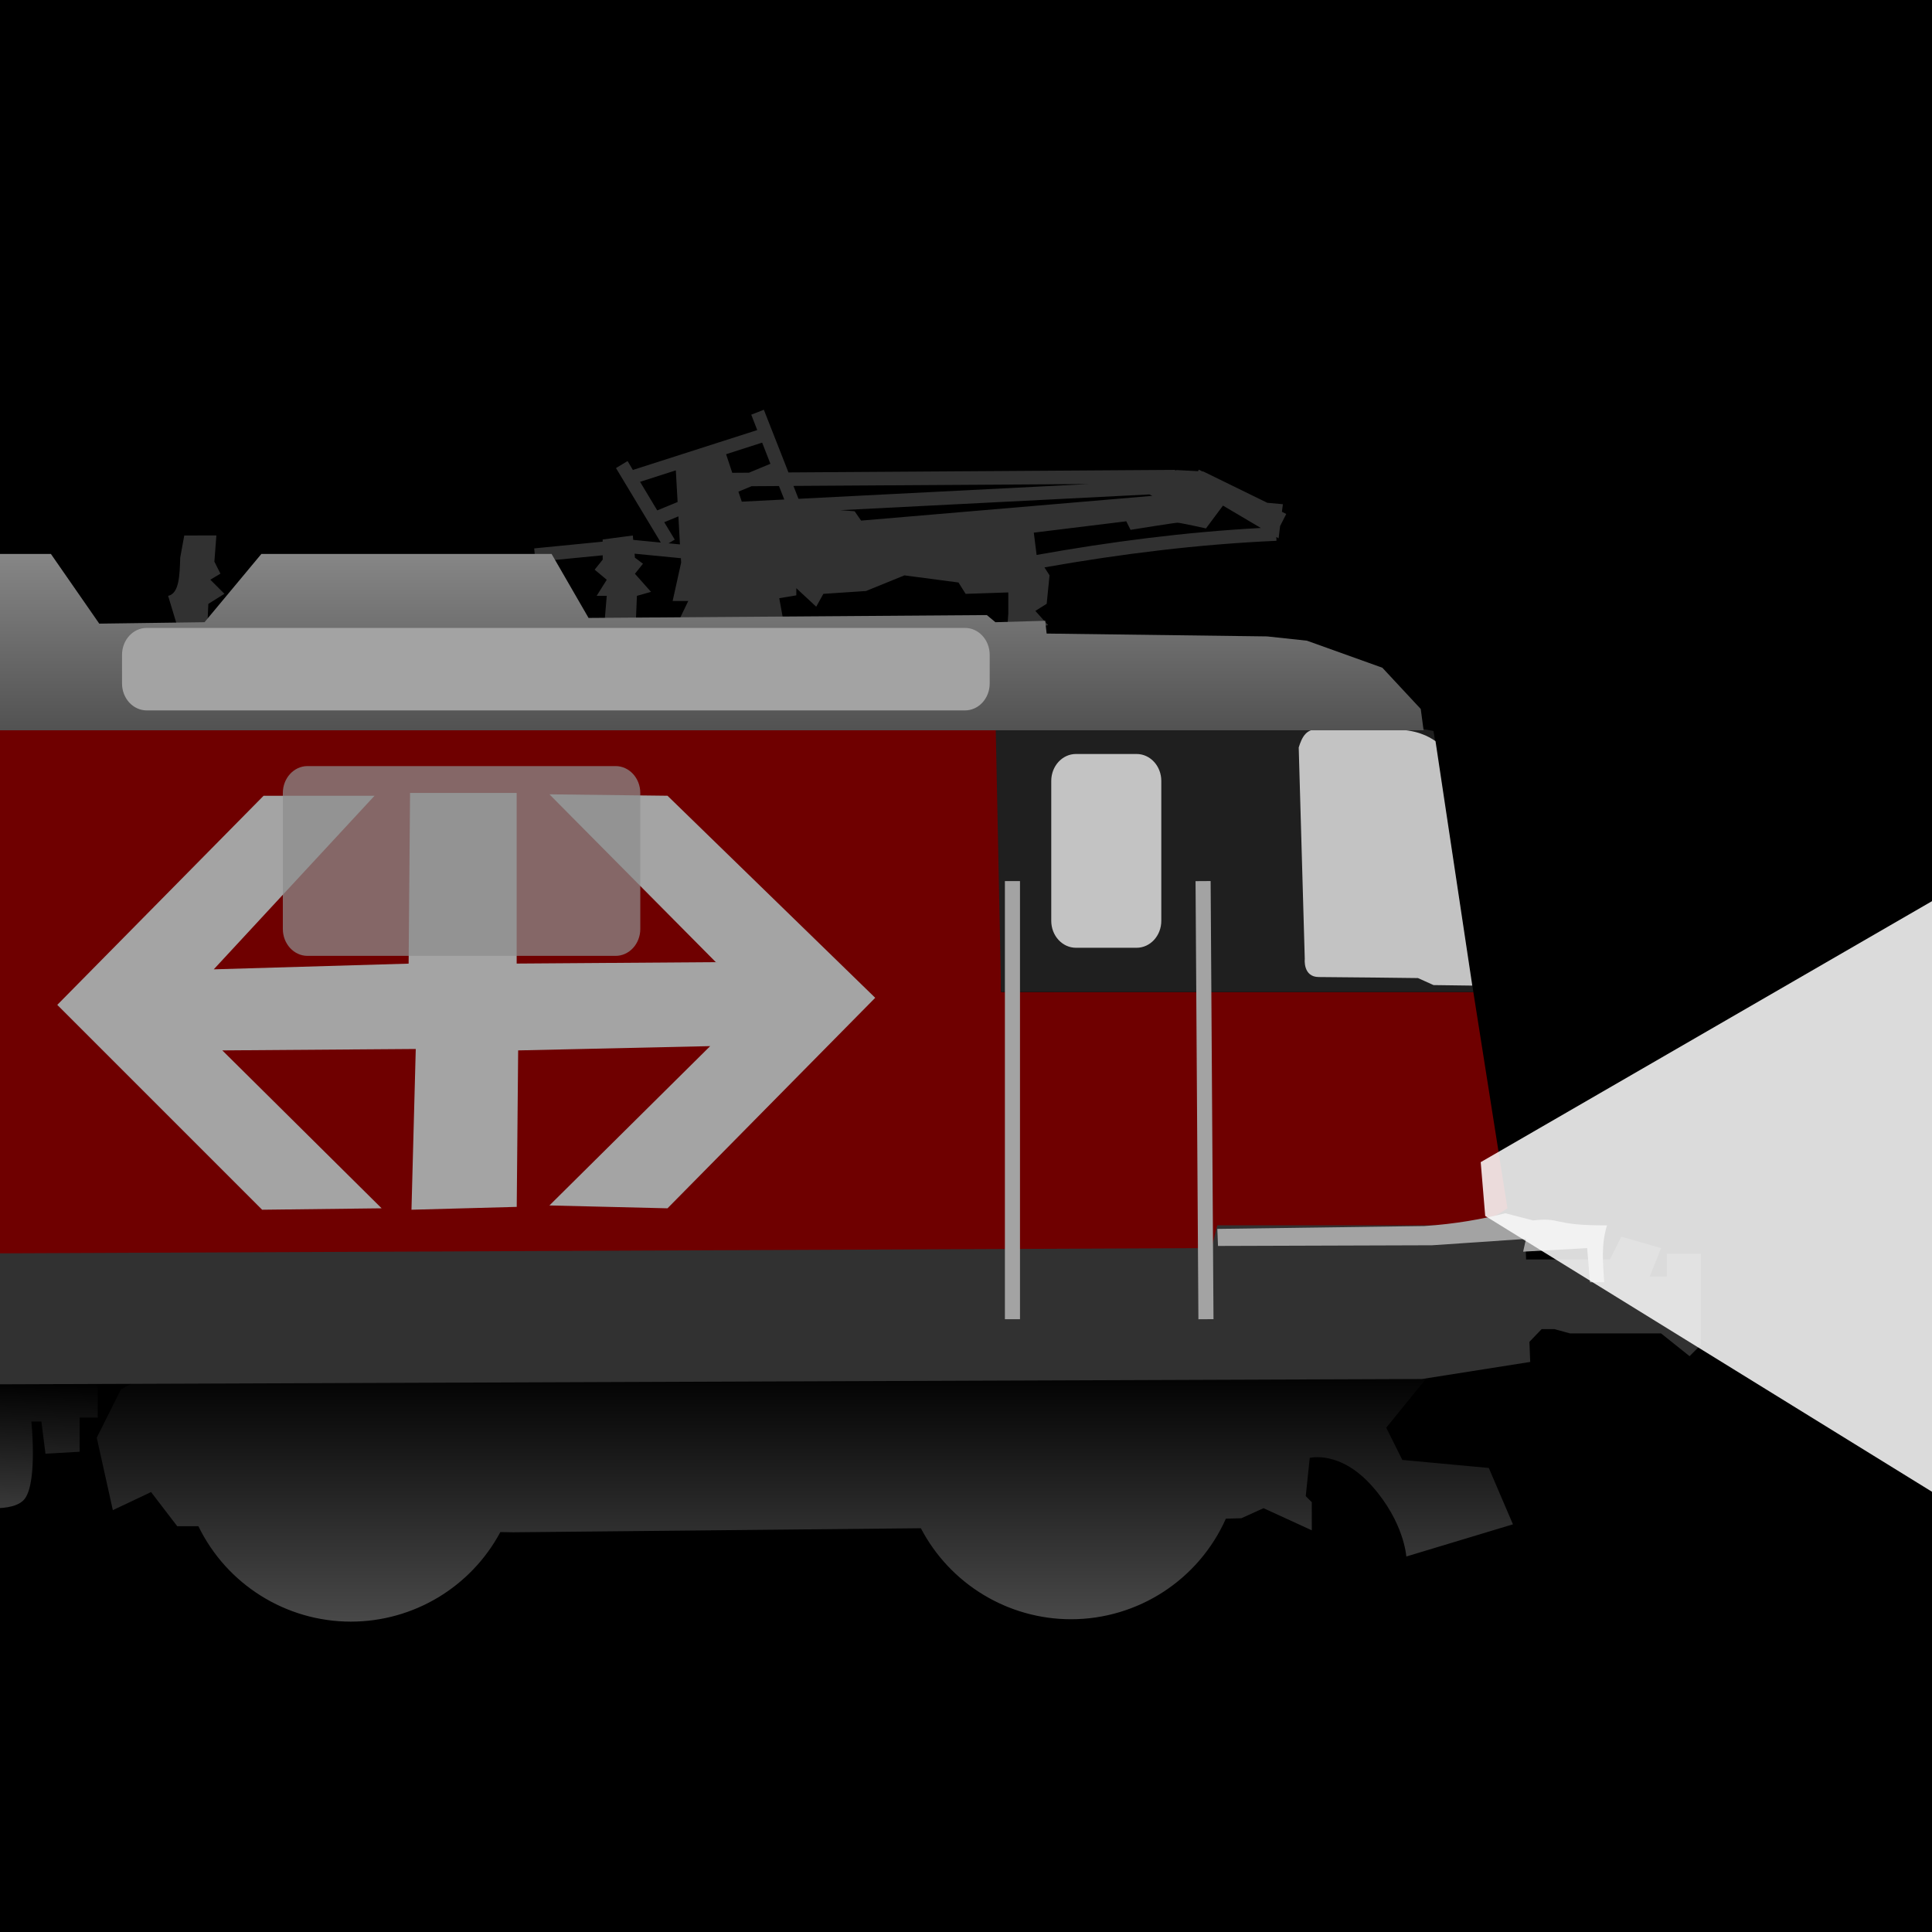
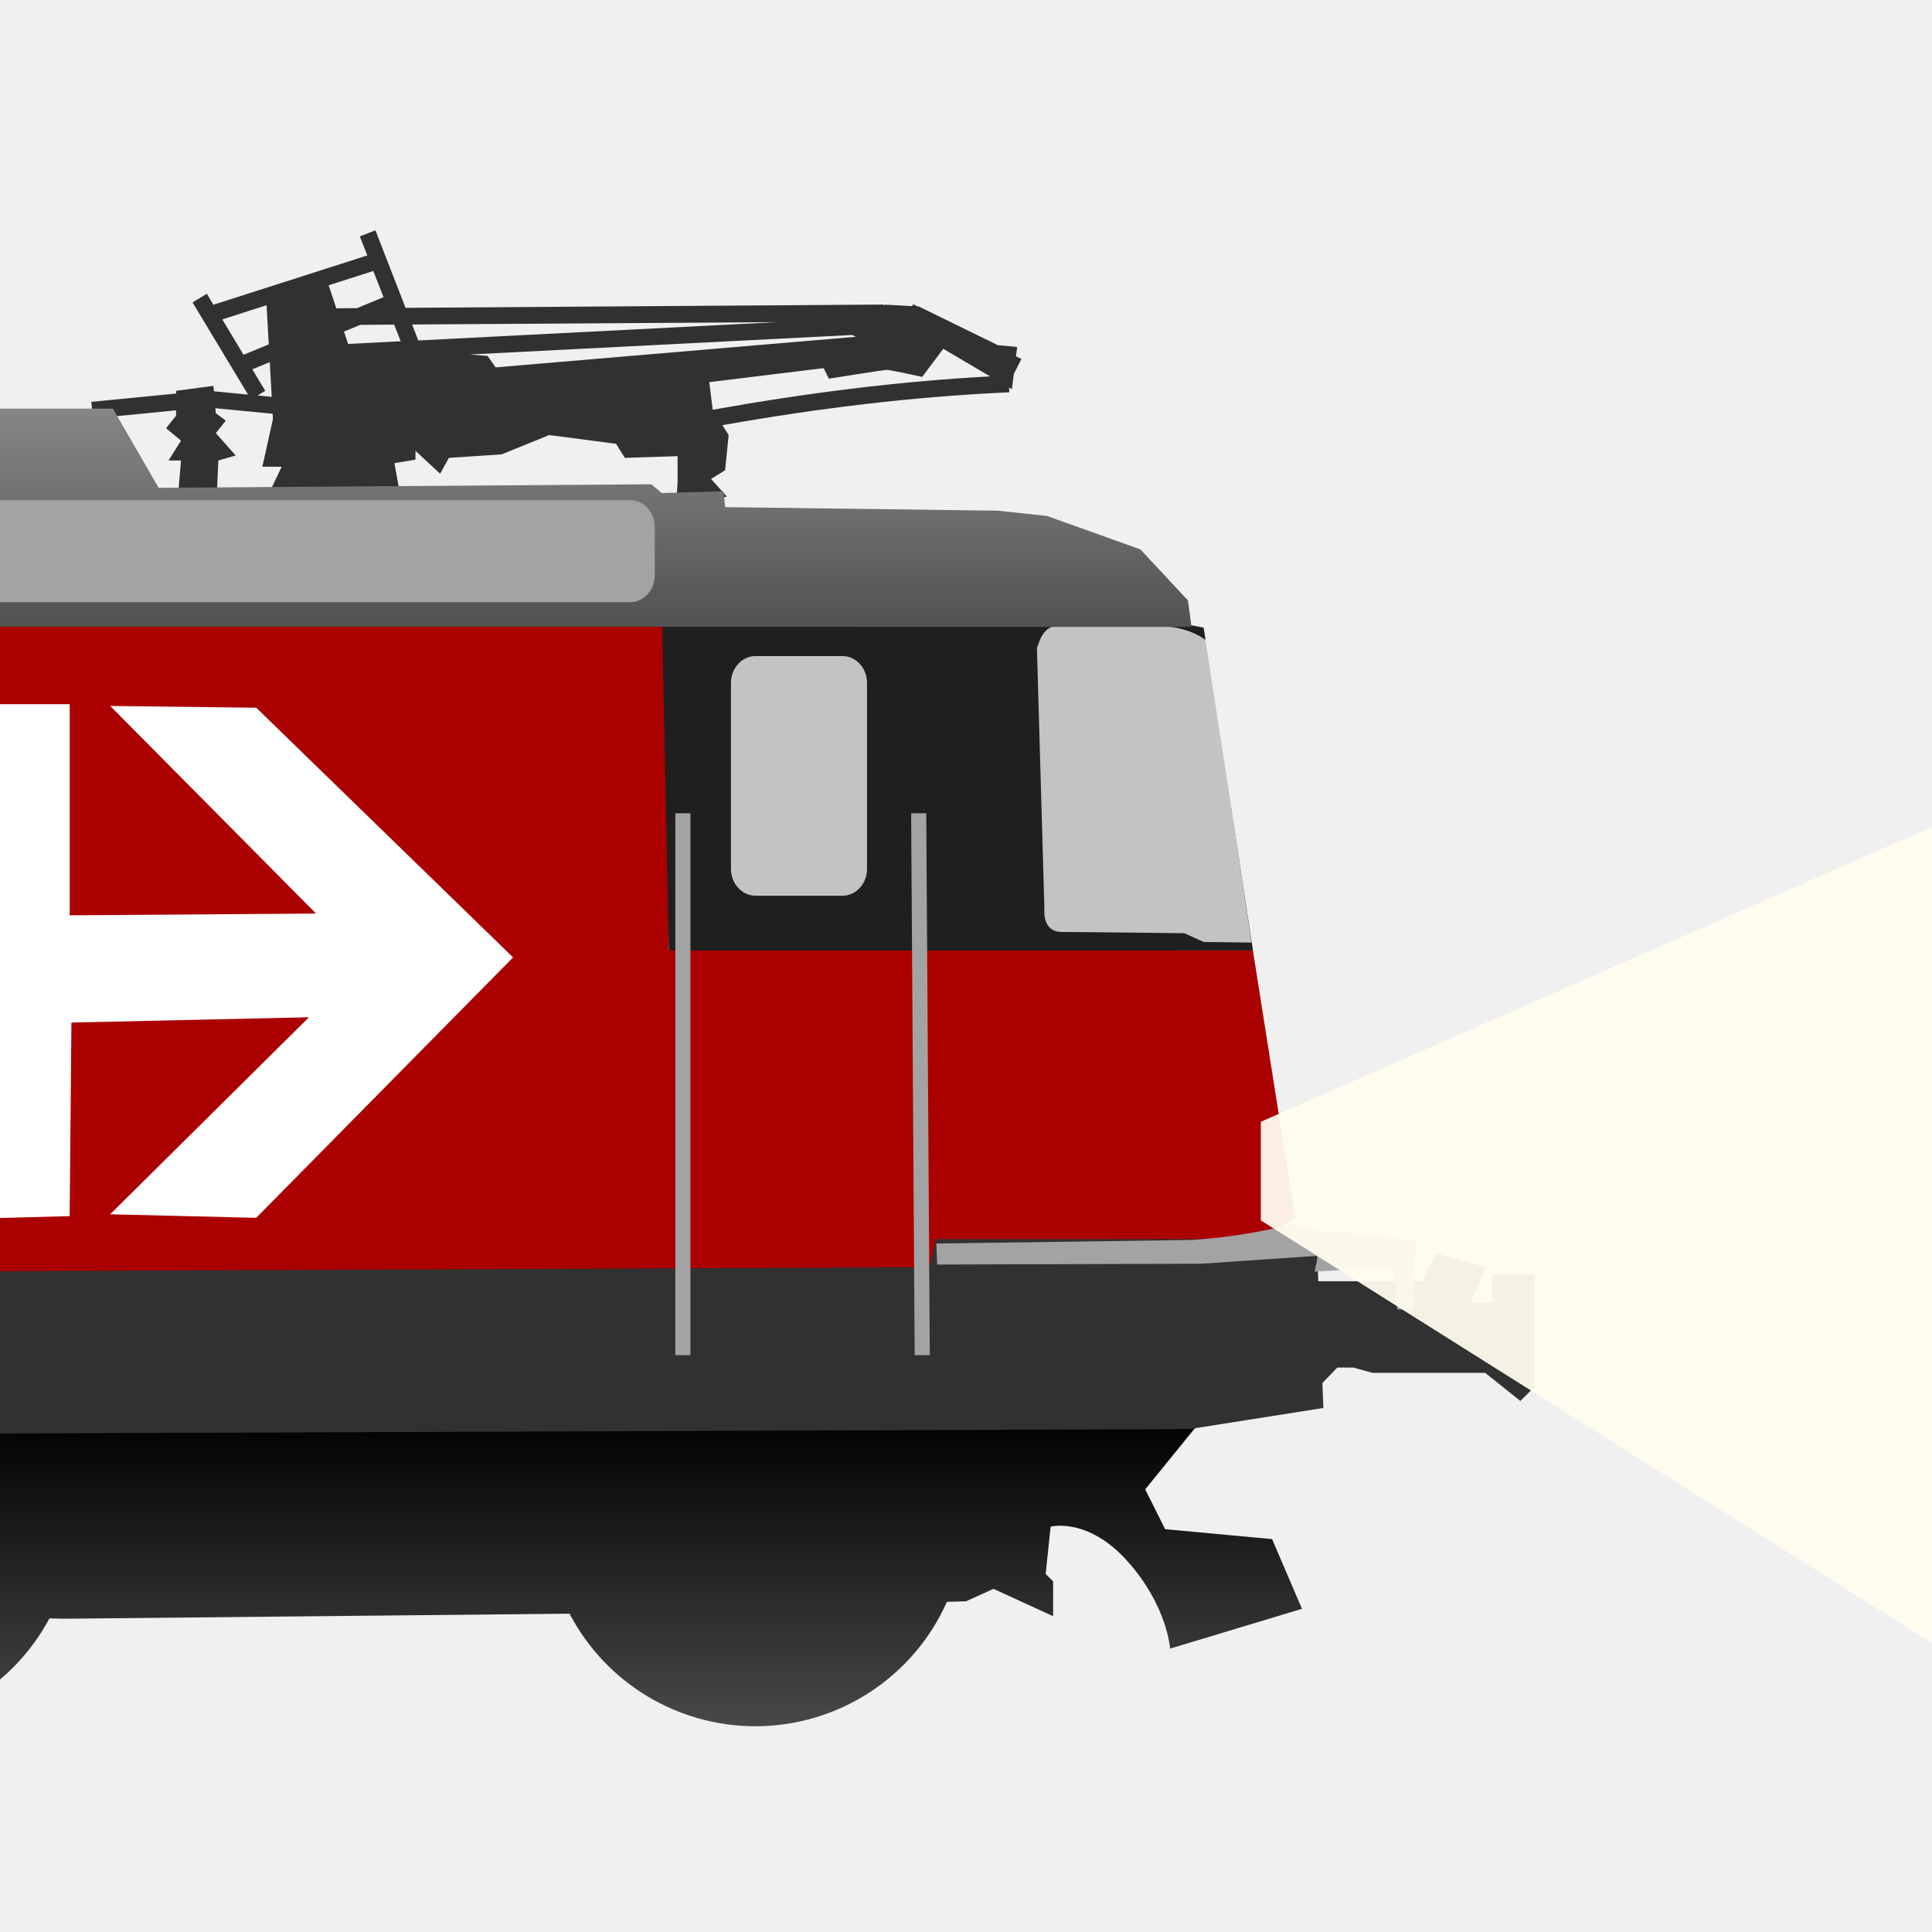
<svg xmlns="http://www.w3.org/2000/svg" xmlns:xlink="http://www.w3.org/1999/xlink" width="128" height="128" viewBox="0 0 33.867 33.867" version="1.1" id="svg5" xml:space="preserve">
  <defs id="defs2">
    <linearGradient id="linearGradient4899">
      <stop style="stop-color:#878787;stop-opacity:1;" offset="0" id="stop4895" />
      <stop style="stop-color:#515151;stop-opacity:1;" offset="1" id="stop4897" />
    </linearGradient>
    <linearGradient id="linearGradient4846">
      <stop style="stop-color:#4b4b4b;stop-opacity:1;" offset="0" id="stop4842" />
      <stop style="stop-color:#000000;stop-opacity:1;" offset="1" id="stop4844" />
    </linearGradient>
-     <linearGradient xlink:href="#linearGradient4846" id="linearGradient4848" x1="17.284" y1="28.355" x2="17.284" y2="23.243" gradientUnits="userSpaceOnUse" gradientTransform="matrix(0.8966629,0,0,0.8966629,-1.601446,3.127637)" />
-     <linearGradient xlink:href="#linearGradient4846" id="linearGradient4856" x1="1.219" y1="26.762" x2="1.337" y2="23.459" gradientUnits="userSpaceOnUse" gradientTransform="matrix(0.8966629,0,0,0.8966629,-1.601446,3.127637)" />
-     <linearGradient xlink:href="#linearGradient4899" id="linearGradient4901" x1="16.713" y1="7.286" x2="16.713" y2="10.845" gradientUnits="userSpaceOnUse" gradientTransform="matrix(0.8966629,0,0,0.8966629,-1.601446,3.127637)" />
+     <linearGradient xlink:href="#linearGradient4846" id="linearGradient4848" x1="17.284" y1="28.355" x2="17.284" y2="23.243" gradientUnits="userSpaceOnUse" gradientTransform="matrix(1.109063,0,0,1.109063,-11.96171,-0.9792853)" />
+     <linearGradient xlink:href="#linearGradient4846" id="linearGradient4856" x1="1.219" y1="26.762" x2="1.337" y2="23.459" gradientUnits="userSpaceOnUse" gradientTransform="matrix(1.109063,0,0,1.109063,-11.96171,-0.9792853)" />
+     <linearGradient xlink:href="#linearGradient4899" id="linearGradient4901" x1="16.713" y1="7.286" x2="16.713" y2="10.845" gradientUnits="userSpaceOnUse" gradientTransform="matrix(1.109063,0,0,1.109063,-11.96171,-0.9792853)" />
  </defs>
-   <g id="layer2">
-     <rect style="vector-effect:non-scaling-stroke;fill:#000000;fill-opacity:1;stroke:#a3a3a3;stroke-width:0.265;stroke-linecap:round;-inkscape-stroke:hairline" id="rect944" width="37.44" height="37.754" x="-1.337" y="-1.494" rx="0.433" ry="0.472" />
+   <g id="layer2" style="display:inline">
+     <rect style="display:inline;vector-effect:non-scaling-stroke;fill:#000000;fill-opacity:0.947;stroke-width:0.265;stroke-linecap:round;-inkscape-stroke:hairline" id="rect1086" width="39.17" height="38.069" x="35.001" y="-0.157" rx="0.433" ry="0.472" />
  </g>
  <g id="layer1" style="display:inline">
-     <path style="display:inline;vector-effect:non-scaling-stroke;fill:url(#linearGradient4856);fill-opacity:1;stroke:none;stroke-width:0.265;stroke-linecap:butt;stroke-linejoin:miter;stroke-dasharray:none;stroke-opacity:1;-inkscape-stroke:hairline" d="m 1.713,24.25 v 0.599 H 1.396 v 0.599 l -0.599,0.035 -0.071,-0.564 H 0.55 c 0,0 0.106,1.023 -0.106,1.34 -0.194,0.29 -0.952,0.141 -0.952,0.141 0,0 -0.106,0.564 -0.317,0.564 -0.539,-3e-6 -0.635,0.071 -0.635,0.071 l -0.035,0.458 -0.564,-0.035 0.071,-3.526 z" id="path4644" />
-     <path id="path4642" style="display:inline;vector-effect:non-scaling-stroke;fill:url(#linearGradient4848);fill-opacity:1;stroke:none;stroke-width:0.265;stroke-linecap:butt;stroke-linejoin:miter;stroke-dasharray:none;stroke-opacity:1;-inkscape-stroke:hairline" d="m 18.774,22.438 a 2.973,2.973 0 0 0 -2.62,1.572 l -7.359,0.091 A 2.973,2.973 0 0 0 6.149,22.48 2.973,2.973 0 0 0 3.469,24.167 l -1.033,0.013 -0.317,0.176 -0.423,0.846 0.282,1.27 0.67,-0.317 0.459,0.599 h 0.353 l 0.018,3.78e-4 a 2.973,2.973 0 0 0 2.672,1.672 2.973,2.973 0 0 0 2.621,-1.57 l 0.225,0.004 7.123,-0.071 0.023,-7.32e-4 a 2.973,2.973 0 0 0 2.632,1.596 2.973,2.973 0 0 0 2.715,-1.763 l 0.272,-0.008 0.388,-0.176 0.846,0.388 v -0.493 l -0.106,-0.106 0.07,-0.67 c 0,0 0.529,-0.141 1.093,0.494 0.564,0.635 0.6,1.234 0.6,1.234 l 1.869,-0.564 -0.423,-0.988 -1.516,-0.141 -0.282,-0.565 0.917,-1.128 -3.856,0.048 a 2.973,2.973 0 0 0 -2.587,-1.507 z" />
-     <path style="vector-effect:non-scaling-stroke;fill:#313131;fill-opacity:1;stroke:none;stroke-width:0.265;stroke-linecap:butt;stroke-linejoin:miter;stroke-dasharray:none;stroke-opacity:1;-inkscape-stroke:hairline" d="m -1.801,22.278 v 1.995 l 26.73,-0.1 1.895,-0.299 -0.1,-2.493 -2.843,-0.15 -25.708,0.723 z" id="path4029" />
-     <path style="vector-effect:non-scaling-stroke;fill:#6f0000;fill-opacity:1;stroke:none;stroke-width:0.265;stroke-linecap:butt;stroke-linejoin:miter;stroke-dasharray:none;stroke-opacity:1;-inkscape-stroke:hairline" d="M -1.601,12.802 17.549,12.503 v 4.887 h 8.278 l 0.598,3.79 c 0,0 -0.399,0.299 -0.798,0.299 -0.399,0 -4.289,0 -4.289,0 l -0.1,0.399 -22.94,0.1 z" id="path4027" />
-     <path style="vector-effect:non-scaling-stroke;fill:#1f1f1f;fill-opacity:1;stroke:none;stroke-width:0.265;stroke-linecap:butt;stroke-linejoin:miter;stroke-dasharray:none;stroke-opacity:1;-inkscape-stroke:hairline" d="m 25.827,17.39 -0.698,-4.576 -1.097,-0.212 -6.583,-0.1 0.1,4.887 z" id="path4033" />
-     <path style="vector-effect:non-scaling-stroke;fill:#313131;fill-opacity:1;stroke:none;stroke-width:0.265;stroke-linecap:butt;stroke-linejoin:miter;stroke-dasharray:none;stroke-opacity:1;-inkscape-stroke:hairline" d="m 26.276,22.078 h 1.945 l 0.199,-0.399 0.698,0.199 -0.199,0.499 h 0.299 v -0.399 h 0.598 v 1.596 l -0.199,0.199 -0.499,-0.399 h -1.596 l -0.274,-0.075 h -0.224 l -0.324,0.337 z" id="path4042" />
-     <path id="path4722" style="fill:#313131;fill-opacity:1;stroke:none;stroke-width:0.265px;stroke-linecap:butt;stroke-linejoin:miter;stroke-opacity:1" d="m 13.39,7.183 -0.221,0.086 0.105,0.27 -2.18,0.699 -0.093,-0.156 -0.203,0.123 0.786,1.306 -0.484,-0.047 -0.007,-0.077 -0.529,0.07 v 0.038 L 9.364,9.613 9.386,9.849 10.565,9.734 v 0.076 l -0.141,0.176 0.212,0.177 -0.177,0.282 h 0.177 l -0.07,0.827 h 0.564 l 0.035,-0.827 0.247,-0.07 -0.282,-0.317 0.141,-0.176 -0.141,-0.106 -0.006,-0.07 0.812,0.079 0.004,0.077 -0.149,0.673 h 0.274 l -0.175,0.362 h 1.845 l -0.075,-0.411 0.299,-0.05 v -0.125 l 0.349,0.324 0.125,-0.225 0.748,-0.05 0.673,-0.274 0.948,0.125 0.125,0.199 0.748,-0.025 v 0.374 l -0.025,0.349 0.723,-0.15 -0.224,-0.249 0.199,-0.125 0.05,-0.499 -0.089,-0.139 c 1.336,-0.236 2.689,-0.405 4.067,-0.466 l -0.003,-0.067 0.04,0.024 0.027,-0.218 4.64e-4,4.635e-4 0.107,-0.21 -0.076,-0.038 0.017,-0.133 -0.274,-0.025 -1.122,-0.549 -0.018,-9.216e-4 -0.06,-0.031 -0.013,0.027 -0.382,-0.02 -0.019,0.013 v -0.016 l -6.779,0.045 z m -0.03,0.576 0.145,0.371 -0.376,0.156 -0.293,0.002 -0.108,-0.326 z M 11.847,8.245 11.878,8.8 11.521,8.947 11.22,8.446 Z m 7.234,0.24 -5.084,0.259 -0.088,-0.226 z m -5.426,0.035 0.093,0.236 -0.745,0.038 -0.059,-0.176 0.231,-0.095 z m 6.493,0.147 0.051,0.025 -5.104,0.434 -0.114,-0.164 -0.252,-0.019 z m 1.29,0.196 0.664,0.392 c -1.333,0.072 -2.64,0.242 -3.931,0.473 l -0.049,-0.391 1.621,-0.199 0.075,0.15 c 0,0 0.773,-0.125 0.823,-0.125 0.05,0 0.499,0.1 0.499,0.1 z m -9.546,0.189 0.027,0.491 -0.199,-0.019 0.108,-0.065 -0.184,-0.305 z M 3.23,9.387 3.159,9.775 C 3.15,10.09 3.14,10.405 2.947,10.445 l 0.282,0.933 h 0.388 l 0.035,-0.792 0.282,-0.177 -0.247,-0.247 0.177,-0.106 -0.106,-0.211 0.035,-0.459 z" />
-     <path style="vector-effect:non-scaling-stroke;fill:#a4a4a4;fill-opacity:1;stroke:none;stroke-width:0.265;stroke-linecap:butt;stroke-linejoin:miter;stroke-dasharray:none;stroke-opacity:1;-inkscape-stroke:hairline" d="m 11.701,13.949 -2.07,-0.025 2.917,2.942 -3.491,0.025 V 13.9 H 7.188 l -0.025,2.992 -3.416,0.1 2.818,-3.042 -1.945,2e-6 -3.616,3.665 3.591,3.591 2.095,-0.025 -2.793,-2.768 3.391,-0.025 -0.075,2.818 1.845,-0.05 0.025,-2.743 3.366,-0.075 -2.818,2.793 2.07,0.05 3.641,-3.69 z" id="path4524" />
-     <rect style="vector-effect:non-scaling-stroke;fill:#8d8d8d;fill-opacity:0.733;stroke:none;stroke-width:0.265;stroke-linecap:round;stroke-dasharray:none;stroke-opacity:1;-inkscape-stroke:hairline" id="rect4698" width="6.266" height="3.327" x="4.958" y="13.429" ry="0.472" rx="0.433" />
-     <rect style="vector-effect:non-scaling-stroke;fill:#ffffff;fill-opacity:0.733;stroke:none;stroke-width:0.265;stroke-linecap:round;stroke-dasharray:none;stroke-opacity:1;-inkscape-stroke:hairline" id="rect4700" width="1.929" height="3.397" x="18.428" y="13.217" ry="0.472" rx="0.433" />
-     <path style="vector-effect:non-scaling-stroke;fill:#ffffff;fill-opacity:0.733;stroke:none;stroke-width:0.265;stroke-linecap:butt;stroke-linejoin:miter;stroke-dasharray:none;stroke-opacity:1;-inkscape-stroke:hairline" d="m 22.766,13.107 0.106,3.703 c 0,0 -0.035,0.317 0.247,0.317 0.282,0 1.737,0.018 1.737,0.018 l 0.273,0.123 0.679,0.009 -0.644,-4.285 c -0.116,-0.08 -0.333,-0.207 -0.741,-0.203 h -1.305 c -0.219,-0.024 -0.296,0.133 -0.353,0.317 z" id="path4702" />
-     <path style="vector-effect:non-scaling-stroke;fill:url(#linearGradient4901);fill-opacity:1;stroke:none;stroke-width:0.265;stroke-linecap:butt;stroke-linejoin:miter;stroke-dasharray:none;stroke-opacity:1;-inkscape-stroke:hairline" d="M -1.601,12.802 V 9.71 H 0.892 L 1.74,10.932 3.585,10.907 4.582,9.71 h 5.087 l 0.648,1.122 6.982,-0.05 0.15,0.125 0.873,-0.025 0.025,0.224 3.865,0.05 0.698,0.075 1.322,0.474 0.673,0.723 0.05,0.374 z" id="path4040" />
+     <path style="display:inline;vector-effect:non-scaling-stroke;fill:url(#linearGradient4856);fill-opacity:1;stroke:none;stroke-width:0.265;stroke-linecap:butt;stroke-linejoin:miter;stroke-dasharray:none;stroke-opacity:1;-inkscape-stroke:hairline" d="M -7.862,25.147 V 25.888 H -8.254 v 0.741 l -0.741,0.044 -0.087,-0.698 h -0.218 c 0,0 0.131,1.265 -0.131,1.657 -0.24,0.359 -1.178,0.174 -1.178,0.174 0,0 -0.131,0.698 -0.393,0.698 -0.667,-3e-6 -0.785,0.087 -0.785,0.087 l -0.044,0.567 -0.698,-0.044 0.087,-4.362 z" id="path4644" />
+     <path id="path4642" style="display:inline;vector-effect:non-scaling-stroke;fill:url(#linearGradient4848);fill-opacity:1;stroke:none;stroke-width:0.265;stroke-linecap:butt;stroke-linejoin:miter;stroke-dasharray:none;stroke-opacity:1;-inkscape-stroke:hairline" d="m 13.24,22.906 a 3.677,3.677 0 0 0 -3.24,1.944 l -9.103,0.113 a 3.677,3.677 0 0 0 -3.272,-2.005 3.677,3.677 0 0 0 -3.315,2.086 l -1.278,0.016 -0.393,0.218 -0.523,1.047 0.349,1.57 0.829,-0.392 0.567,0.741 h 0.436 l 0.022,4.68e-4 a 3.677,3.677 0 0 0 3.305,2.068 3.677,3.677 0 0 0 3.242,-1.942 l 0.278,0.005 8.811,-0.088 0.029,-9.05e-4 a 3.677,3.677 0 0 0 3.256,1.974 3.677,3.677 0 0 0 3.359,-2.181 l 0.336,-0.01 0.48,-0.218 1.046,0.48 v -0.61 l -0.131,-0.131 0.087,-0.829 c 0,0 0.654,-0.174 1.352,0.611 0.698,0.785 0.742,1.527 0.742,1.527 l 2.312,-0.698 -0.524,-1.222 -1.875,-0.174 -0.349,-0.698 1.134,-1.396 -4.77,0.059 a 3.677,3.677 0 0 0 -3.199,-1.864 z" />
+     <path style="vector-effect:non-scaling-stroke;fill:#313131;fill-opacity:1;stroke:none;stroke-width:0.265;stroke-linecap:butt;stroke-linejoin:miter;stroke-dasharray:none;stroke-opacity:1;-inkscape-stroke:hairline" d="m -12.208,22.707 v 2.467 l 33.062,-0.123 2.344,-0.37 -0.123,-3.084 -3.516,-0.185 -31.798,0.894 z" id="path4029" />
+     <path style="vector-effect:non-scaling-stroke;fill:#ab0000;fill-opacity:1;stroke:none;stroke-width:0.265;stroke-linecap:butt;stroke-linejoin:miter;stroke-dasharray:none;stroke-opacity:1;-inkscape-stroke:hairline" d="m -11.962,10.987 23.686,-0.37 v 6.045 h 10.239 l 0.74,4.688 c 0,0 -0.493,0.37 -0.987,0.37 -0.493,0 -5.305,0 -5.305,0 l -0.123,0.493 -28.374,0.123 z" id="path4027" />
+     <path style="vector-effect:non-scaling-stroke;fill:#1f1f1f;fill-opacity:1;stroke:none;stroke-width:0.265;stroke-linecap:butt;stroke-linejoin:miter;stroke-dasharray:none;stroke-opacity:1;-inkscape-stroke:hairline" d="m 21.964,16.662 -0.864,-5.659 -1.357,-0.262 -8.142,-0.123 0.123,6.045 z" id="path4033" />
+     <path style="vector-effect:non-scaling-stroke;fill:#313131;fill-opacity:1;stroke:none;stroke-width:0.265;stroke-linecap:butt;stroke-linejoin:miter;stroke-dasharray:none;stroke-opacity:1;-inkscape-stroke:hairline" d="m 22.519,22.46 h 2.406 l 0.247,-0.493 0.864,0.247 -0.247,0.617 H 26.158 V 22.337 h 0.74 v 1.974 l -0.247,0.247 -0.617,-0.493 h -1.974 l -0.339,-0.093 h -0.278 l -0.401,0.416 z" id="path4042" />
+     <path id="path4722" style="fill:#313131;fill-opacity:1;stroke:none;stroke-width:0.265px;stroke-linecap:butt;stroke-linejoin:miter;stroke-opacity:1" d="m 6.581,4.037 -0.273,0.107 0.13,0.334 -2.697,0.864 -0.115,-0.193 -0.251,0.152 0.973,1.616 -0.598,-0.058 -0.009,-0.095 -0.654,0.087 v 0.048 l -1.486,0.145 0.028,0.292 1.457,-0.143 v 0.095 l -0.175,0.218 0.262,0.218 -0.218,0.348 h 0.218 l -0.087,1.023 h 0.697 l 0.044,-1.023 0.305,-0.087 -0.349,-0.393 0.175,-0.218 -0.175,-0.131 -0.008,-0.087 1.004,0.097 0.005,0.096 -0.185,0.832 h 0.339 L 4.724,8.628 H 7.006 L 6.914,8.119 7.283,8.057 V 7.903 l 0.432,0.401 0.154,-0.278 0.925,-0.061 0.833,-0.339 1.172,0.154 0.154,0.246 0.925,-0.03 V 8.458 L 11.848,8.89 12.742,8.705 12.465,8.396 12.711,8.242 12.773,7.626 12.663,7.453 c 1.653,-0.292 3.326,-0.501 5.03,-0.576 l -0.004,-0.083 0.049,0.029 0.034,-0.27 5.74e-4,5.733e-4 0.132,-0.26 -0.095,-0.048 0.021,-0.164 -0.339,-0.031 -1.388,-0.679 -0.022,-0.001 -0.074,-0.038 -0.017,0.033 -0.473,-0.025 -0.024,0.015 V 5.339 L 7.109,5.396 Z M 6.544,4.75 6.723,5.209 6.258,5.402 5.895,5.404 5.761,5.001 Z M 4.673,5.35 4.711,6.037 4.269,6.219 3.897,5.599 Z M 13.62,5.647 7.332,5.968 7.224,5.688 Z m -6.711,0.043 0.115,0.292 -0.921,0.047 -0.073,-0.217 0.285,-0.117 z m 8.031,0.182 0.062,0.032 -6.314,0.536 -0.142,-0.202 -0.312,-0.024 z m 1.595,0.242 0.821,0.484 c -1.649,0.089 -3.265,0.299 -4.862,0.585 l -0.061,-0.484 2.005,-0.246 0.092,0.185 c 0,0 0.956,-0.154 1.018,-0.154 0.062,0 0.617,0.123 0.617,0.123 z M 4.729,6.348 4.763,6.956 4.516,6.932 4.65,6.851 4.423,6.474 Z m -10.715,0.414 -0.087,0.48 c -0.011,0.39 -0.024,0.779 -0.262,0.829 l 0.349,1.154 h 0.48 l 0.044,-0.979 0.349,-0.218 -0.305,-0.305 0.218,-0.131 -0.131,-0.261 0.044,-0.567 z" />
+     <path style="vector-effect:non-scaling-stroke;fill:#ffffff;fill-opacity:1;stroke:none;stroke-width:0.265;stroke-linecap:butt;stroke-linejoin:miter;stroke-dasharray:none;stroke-opacity:1;-inkscape-stroke:hairline" d="m 4.492,12.406 -2.56,-0.031 3.608,3.639 -4.318,0.031 V 12.344 h -2.313 l -0.031,3.701 -4.225,0.123 3.485,-3.763 -2.406,3e-6 -4.472,4.534 4.441,4.441 2.591,-0.031 -3.454,-3.423 4.194,-0.031 -0.093,3.485 2.282,-0.062 0.031,-3.393 4.164,-0.093 -3.485,3.454 2.56,0.062 4.503,-4.565 z" id="path4524" />
+     <rect style="vector-effect:non-scaling-stroke;fill:#ffffff;fill-opacity:0.733;stroke:none;stroke-width:0.265;stroke-linecap:round;stroke-dasharray:none;stroke-opacity:1;-inkscape-stroke:hairline" id="rect4698" width="7.751" height="4.115" x="-0.616" y="-9.16" ry="0.472" rx="0.433" />
+     <rect style="vector-effect:non-scaling-stroke;fill:#ffffff;fill-opacity:0.733;stroke:none;stroke-width:0.265;stroke-linecap:round;stroke-dasharray:none;stroke-opacity:1;-inkscape-stroke:hairline" id="rect4700" width="2.386" height="4.202" x="12.813" y="11.5" ry="0.472" rx="0.433" />
+     <path style="vector-effect:non-scaling-stroke;fill:#ffffff;fill-opacity:0.733;stroke:none;stroke-width:0.265;stroke-linecap:butt;stroke-linejoin:miter;stroke-dasharray:none;stroke-opacity:1;-inkscape-stroke:hairline" d="m 18.177,11.364 0.131,4.58 c 0,0 -0.044,0.393 0.305,0.393 0.349,0 2.148,0.022 2.148,0.022 l 0.338,0.153 0.84,0.011 -0.796,-5.299 C 21,11.123 20.732,10.967 20.227,10.972 h -1.614 c -0.27,-0.03 -0.367,0.164 -0.436,0.393 z" id="path4702" />
+     <path style="vector-effect:non-scaling-stroke;fill:url(#linearGradient4901);fill-opacity:1;stroke:none;stroke-width:0.265;stroke-linecap:butt;stroke-linejoin:miter;stroke-dasharray:none;stroke-opacity:1;-inkscape-stroke:hairline" d="M -11.962,10.987 V 7.163 h 3.084 l 1.049,1.511 2.282,-0.031 1.234,-1.48 h 6.292 l 0.802,1.388 8.636,-0.062 0.185,0.154 1.079,-0.031 0.031,0.278 4.78,0.062 0.864,0.093 1.635,0.586 0.833,0.894 0.062,0.463 z" id="path4040" />
  </g>
  <g id="layer7" style="display:inline">
-     <rect style="vector-effect:non-scaling-stroke;fill:#a3a3a3;fill-opacity:1;stroke:none;stroke-width:0.265;stroke-linecap:round;stroke-dasharray:none;stroke-opacity:1;-inkscape-stroke:hairline" id="rect4956" width="15.21" height="1.446" x="2.139" y="11.007" rx="0.433" ry="0.472" />
-     <g id="g4969" style="fill:none;stroke:#a3a3a3;stroke-width:1.115;stroke-opacity:1" transform="matrix(0.896663,0,0,0.896663,-1.601445,3.127638)">
-       <path style="fill:none;stroke:#a3a3a3;stroke-width:0.295px;stroke-linecap:butt;stroke-linejoin:miter;stroke-opacity:1" d="m 21.579,13.737 v 8.565" id="path4960" />
-       <path style="fill:none;stroke:#a3a3a3;stroke-width:0.295px;stroke-linecap:butt;stroke-linejoin:miter;stroke-opacity:1" d="m 25.306,13.737 0.056,8.565" id="path4962" />
+     <rect style="vector-effect:non-scaling-stroke;fill:#a3a3a3;fill-opacity:1;stroke:none;stroke-width:0.265;stroke-linecap:round;stroke-dasharray:none;stroke-opacity:1;-inkscape-stroke:hairline" id="rect4956" width="18.813" height="1.789" x="-7.335" y="8.767" rx="0.433" ry="0.472" />
+     <g id="g4969" style="fill:none;stroke:#a3a3a3;stroke-width:0.902;stroke-opacity:1" transform="matrix(1.109063,0,0,1.109063,-11.96171,-0.9792851)">
+       <path style="fill:none;stroke:#a3a3a3;stroke-width:0.239px;stroke-linecap:butt;stroke-linejoin:miter;stroke-opacity:1" d="m 21.579,13.737 v 8.565" id="path4960" />
+       <path style="fill:none;stroke:#a3a3a3;stroke-width:0.239px;stroke-linecap:butt;stroke-linejoin:miter;stroke-opacity:1" d="m 25.306,13.737 0.056,8.565" id="path4962" />
    </g>
-     <path style="vector-effect:non-scaling-stroke;fill:#a3a3a3;fill-opacity:1;stroke:none;stroke-width:0.265;stroke-linecap:butt;stroke-linejoin:miter;stroke-dasharray:none;stroke-opacity:1;-inkscape-stroke:hairline" d="m 21.351,21.841 3.753,-0.012 1.646,-0.112 -0.05,0.224 1.122,-0.062 0.05,0.598 h 0.249 c -0.021,-0.332 -0.057,-0.665 0.05,-0.997 -0.977,0.005 -0.779,-0.144 -1.297,-0.087 l -0.486,-0.125 c -0.415,0.104 -0.873,0.187 -1.421,0.224 l -3.628,0.05 z" id="path4964" />
+     <path style="vector-effect:non-scaling-stroke;fill:#a3a3a3;fill-opacity:1;stroke:none;stroke-width:0.265;stroke-linecap:butt;stroke-linejoin:miter;stroke-dasharray:none;stroke-opacity:1;-inkscape-stroke:hairline" d="m 16.428,22.167 4.642,-0.015 2.036,-0.139 -0.062,0.278 1.388,-0.077 0.062,0.74 h 0.308 c -0.026,-0.411 -0.071,-0.822 0.062,-1.234 -1.209,0.006 -0.963,-0.178 -1.604,-0.108 l -0.601,-0.154 c -0.514,0.129 -1.08,0.231 -1.758,0.278 l -4.487,0.062 z" id="path4964" />
  </g>
-   <path style="fill:#ffffff;stroke:none;stroke-width:0.265px;stroke-linecap:butt;stroke-linejoin:miter;stroke-opacity:1;fill-opacity:0.859" d="M 25.956,20.372 39.013,12.821 38.777,29.181 26.035,21.315 Z" id="path1158" />
+   <g id="layer3">
+     <path style="fill:#fffcef;stroke:none;stroke-width:0.265px;stroke-linecap:butt;stroke-linejoin:miter;stroke-opacity:1;fill-opacity:0.947" d="M 22.102,19.664 38.934,12.27 39.091,32.091 22.102,21.394 Z" id="path1354" />
+   </g>
</svg>
